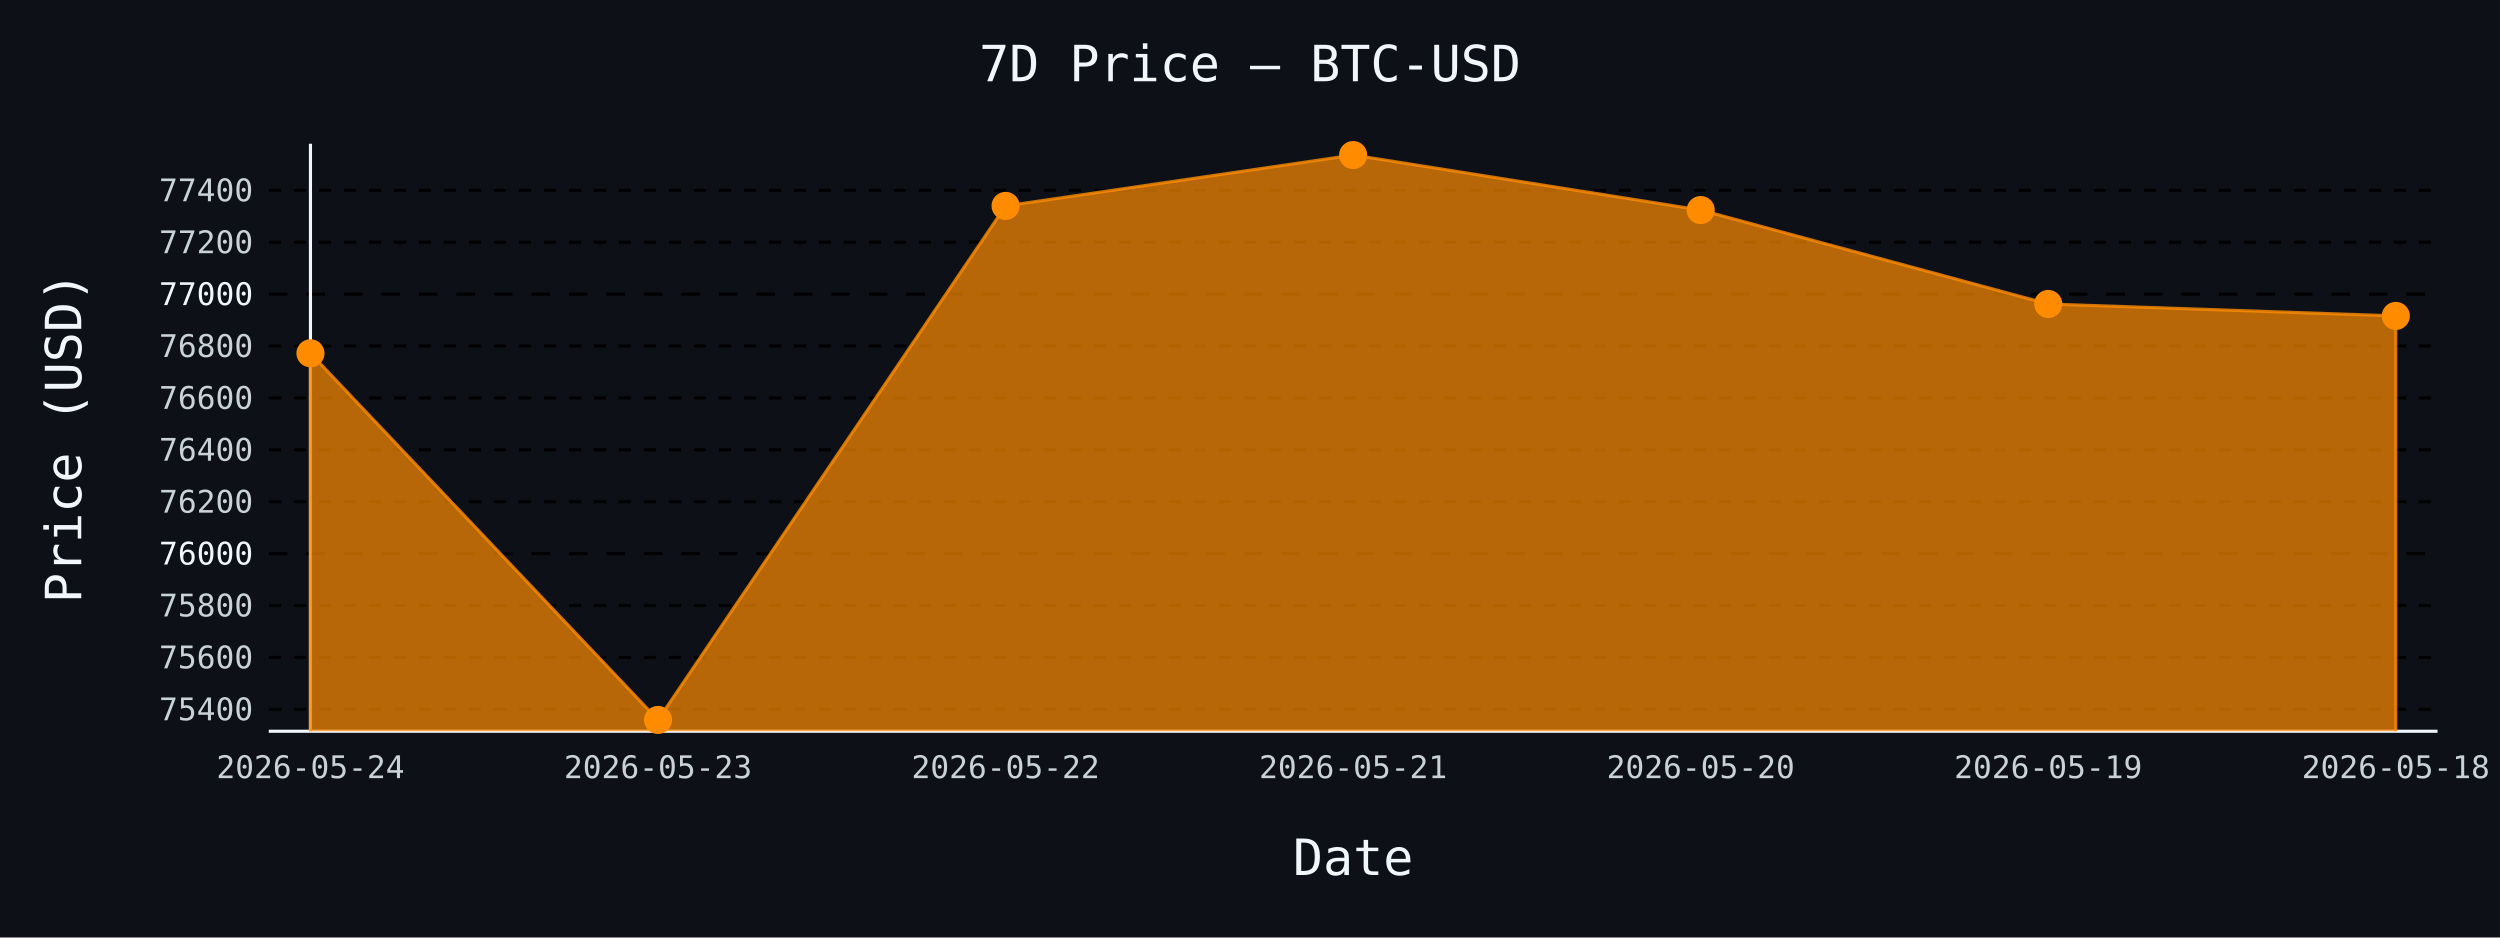
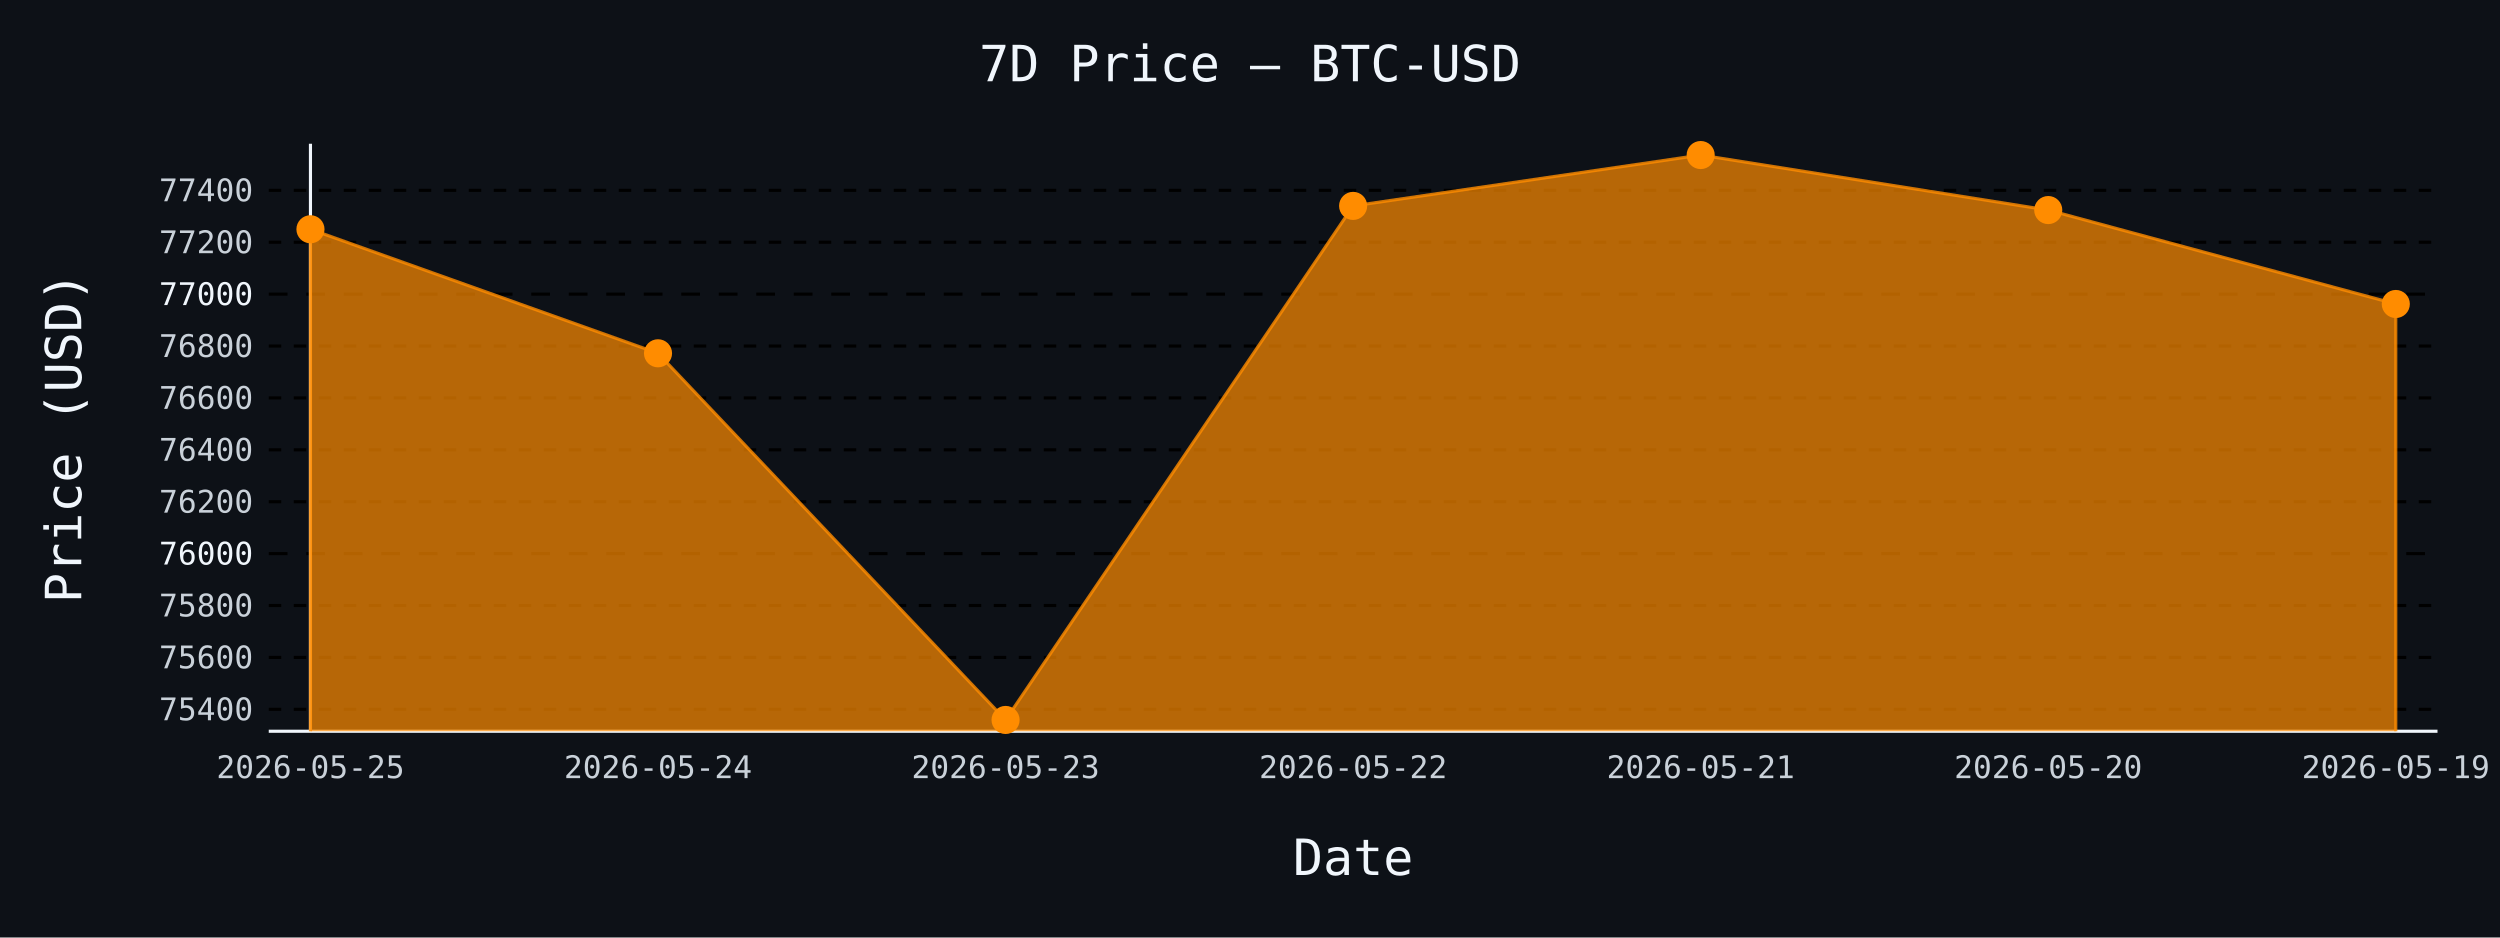
- <svg xmlns="http://www.w3.org/2000/svg" id="chart-d648fc4e-c122-48f5-8dda-d5f1e868a118" class="pygal-chart" viewBox="0 0 800 300">
+ <svg xmlns="http://www.w3.org/2000/svg" id="chart-34eb1968-79ff-4ad7-9731-d8c72634120d" class="pygal-chart" viewBox="0 0 800 300">
  <defs>
-     <style type="text/css">#chart-d648fc4e-c122-48f5-8dda-d5f1e868a118{-webkit-user-select:none;-webkit-font-smoothing:antialiased;font-family:monospace}#chart-d648fc4e-c122-48f5-8dda-d5f1e868a118 .title{font-family:monospace;font-size:16px}#chart-d648fc4e-c122-48f5-8dda-d5f1e868a118 .legends .legend text{font-family:monospace;font-size:14px}#chart-d648fc4e-c122-48f5-8dda-d5f1e868a118 .axis text{font-family:monospace;font-size:10px}#chart-d648fc4e-c122-48f5-8dda-d5f1e868a118 .axis text.major{font-family:monospace;font-size:10px}#chart-d648fc4e-c122-48f5-8dda-d5f1e868a118 .text-overlay text.value{font-family:monospace;font-size:16px}#chart-d648fc4e-c122-48f5-8dda-d5f1e868a118 .text-overlay text.label{font-family:monospace;font-size:10px}#chart-d648fc4e-c122-48f5-8dda-d5f1e868a118 .tooltip{font-family:monospace;font-size:14px}#chart-d648fc4e-c122-48f5-8dda-d5f1e868a118 text.no_data{font-family:monospace;font-size:64px}
- #chart-d648fc4e-c122-48f5-8dda-d5f1e868a118{background-color:#0d1117}#chart-d648fc4e-c122-48f5-8dda-d5f1e868a118 path,#chart-d648fc4e-c122-48f5-8dda-d5f1e868a118 line,#chart-d648fc4e-c122-48f5-8dda-d5f1e868a118 rect,#chart-d648fc4e-c122-48f5-8dda-d5f1e868a118 circle{-webkit-transition:150ms;-moz-transition:150ms;transition:150ms}#chart-d648fc4e-c122-48f5-8dda-d5f1e868a118 .graph &gt; .background{fill:#0d1117}#chart-d648fc4e-c122-48f5-8dda-d5f1e868a118 .plot &gt; .background{fill:#0d1117}#chart-d648fc4e-c122-48f5-8dda-d5f1e868a118 .graph{fill:#c9d1d9}#chart-d648fc4e-c122-48f5-8dda-d5f1e868a118 text.no_data{fill:#f0f6fc}#chart-d648fc4e-c122-48f5-8dda-d5f1e868a118 .title{fill:#f0f6fc}#chart-d648fc4e-c122-48f5-8dda-d5f1e868a118 .legends .legend text{fill:#c9d1d9}#chart-d648fc4e-c122-48f5-8dda-d5f1e868a118 .legends .legend:hover text{fill:#f0f6fc}#chart-d648fc4e-c122-48f5-8dda-d5f1e868a118 .axis .line{stroke:#f0f6fc}#chart-d648fc4e-c122-48f5-8dda-d5f1e868a118 .axis .guide.line{stroke:#8b949e}#chart-d648fc4e-c122-48f5-8dda-d5f1e868a118 .axis .major.line{stroke:#c9d1d9}#chart-d648fc4e-c122-48f5-8dda-d5f1e868a118 .axis text.major{fill:#f0f6fc}#chart-d648fc4e-c122-48f5-8dda-d5f1e868a118 .axis.y .guides:hover .guide.line,#chart-d648fc4e-c122-48f5-8dda-d5f1e868a118 .line-graph .axis.x .guides:hover .guide.line,#chart-d648fc4e-c122-48f5-8dda-d5f1e868a118 .stackedline-graph .axis.x .guides:hover .guide.line,#chart-d648fc4e-c122-48f5-8dda-d5f1e868a118 .xy-graph .axis.x .guides:hover .guide.line{stroke:#f0f6fc}#chart-d648fc4e-c122-48f5-8dda-d5f1e868a118 .axis .guides:hover text{fill:#f0f6fc}#chart-d648fc4e-c122-48f5-8dda-d5f1e868a118 .reactive{fill-opacity:.7;stroke-opacity:.8;stroke-width:1}#chart-d648fc4e-c122-48f5-8dda-d5f1e868a118 .ci{stroke:#c9d1d9}#chart-d648fc4e-c122-48f5-8dda-d5f1e868a118 .reactive.active,#chart-d648fc4e-c122-48f5-8dda-d5f1e868a118 .active .reactive{fill-opacity:.8;stroke-opacity:.9;stroke-width:4}#chart-d648fc4e-c122-48f5-8dda-d5f1e868a118 .ci .reactive.active{stroke-width:1.5}#chart-d648fc4e-c122-48f5-8dda-d5f1e868a118 .series text{fill:#f0f6fc}#chart-d648fc4e-c122-48f5-8dda-d5f1e868a118 .tooltip rect{fill:#0d1117;stroke:#f0f6fc;-webkit-transition:opacity 150ms;-moz-transition:opacity 150ms;transition:opacity 150ms}#chart-d648fc4e-c122-48f5-8dda-d5f1e868a118 .tooltip .label{fill:#c9d1d9}#chart-d648fc4e-c122-48f5-8dda-d5f1e868a118 .tooltip .label{fill:#c9d1d9}#chart-d648fc4e-c122-48f5-8dda-d5f1e868a118 .tooltip .legend{font-size:.8em;fill:#8b949e}#chart-d648fc4e-c122-48f5-8dda-d5f1e868a118 .tooltip .x_label{font-size:.6em;fill:#f0f6fc}#chart-d648fc4e-c122-48f5-8dda-d5f1e868a118 .tooltip .xlink{font-size:.5em;text-decoration:underline}#chart-d648fc4e-c122-48f5-8dda-d5f1e868a118 .tooltip .value{font-size:1.5em}#chart-d648fc4e-c122-48f5-8dda-d5f1e868a118 .bound{font-size:.5em}#chart-d648fc4e-c122-48f5-8dda-d5f1e868a118 .max-value{font-size:.75em;fill:#8b949e}#chart-d648fc4e-c122-48f5-8dda-d5f1e868a118 .map-element{fill:#0d1117;stroke:#8b949e !important}#chart-d648fc4e-c122-48f5-8dda-d5f1e868a118 .map-element .reactive{fill-opacity:inherit;stroke-opacity:inherit}#chart-d648fc4e-c122-48f5-8dda-d5f1e868a118 .color-0,#chart-d648fc4e-c122-48f5-8dda-d5f1e868a118 .color-0 a:visited{stroke:#ff8c00;fill:#ff8c00}#chart-d648fc4e-c122-48f5-8dda-d5f1e868a118 .text-overlay .color-0 text{fill:black}
- #chart-d648fc4e-c122-48f5-8dda-d5f1e868a118 text.no_data{text-anchor:middle}#chart-d648fc4e-c122-48f5-8dda-d5f1e868a118 .guide.line{fill:none}#chart-d648fc4e-c122-48f5-8dda-d5f1e868a118 .centered{text-anchor:middle}#chart-d648fc4e-c122-48f5-8dda-d5f1e868a118 .title{text-anchor:middle}#chart-d648fc4e-c122-48f5-8dda-d5f1e868a118 .legends .legend text{fill-opacity:1}#chart-d648fc4e-c122-48f5-8dda-d5f1e868a118 .axis.x text{text-anchor:middle}#chart-d648fc4e-c122-48f5-8dda-d5f1e868a118 .axis.x:not(.web) text[transform]{text-anchor:start}#chart-d648fc4e-c122-48f5-8dda-d5f1e868a118 .axis.x:not(.web) text[transform].backwards{text-anchor:end}#chart-d648fc4e-c122-48f5-8dda-d5f1e868a118 .axis.y text{text-anchor:end}#chart-d648fc4e-c122-48f5-8dda-d5f1e868a118 .axis.y text[transform].backwards{text-anchor:start}#chart-d648fc4e-c122-48f5-8dda-d5f1e868a118 .axis.y2 text{text-anchor:start}#chart-d648fc4e-c122-48f5-8dda-d5f1e868a118 .axis.y2 text[transform].backwards{text-anchor:end}#chart-d648fc4e-c122-48f5-8dda-d5f1e868a118 .axis .guide.line{stroke-dasharray:4,4;stroke:black}#chart-d648fc4e-c122-48f5-8dda-d5f1e868a118 .axis .major.guide.line{stroke-dasharray:6,6;stroke:black}#chart-d648fc4e-c122-48f5-8dda-d5f1e868a118 .horizontal .axis.y .guide.line,#chart-d648fc4e-c122-48f5-8dda-d5f1e868a118 .horizontal .axis.y2 .guide.line,#chart-d648fc4e-c122-48f5-8dda-d5f1e868a118 .vertical .axis.x .guide.line{opacity:0}#chart-d648fc4e-c122-48f5-8dda-d5f1e868a118 .horizontal .axis.always_show .guide.line,#chart-d648fc4e-c122-48f5-8dda-d5f1e868a118 .vertical .axis.always_show .guide.line{opacity:1 !important}#chart-d648fc4e-c122-48f5-8dda-d5f1e868a118 .axis.y .guides:hover .guide.line,#chart-d648fc4e-c122-48f5-8dda-d5f1e868a118 .axis.y2 .guides:hover .guide.line,#chart-d648fc4e-c122-48f5-8dda-d5f1e868a118 .axis.x .guides:hover .guide.line{opacity:1}#chart-d648fc4e-c122-48f5-8dda-d5f1e868a118 .axis .guides:hover text{opacity:1}#chart-d648fc4e-c122-48f5-8dda-d5f1e868a118 .nofill{fill:none}#chart-d648fc4e-c122-48f5-8dda-d5f1e868a118 .subtle-fill{fill-opacity:.2}#chart-d648fc4e-c122-48f5-8dda-d5f1e868a118 .dot{stroke-width:1px;fill-opacity:1;stroke-opacity:1}#chart-d648fc4e-c122-48f5-8dda-d5f1e868a118 .dot.active{stroke-width:5px}#chart-d648fc4e-c122-48f5-8dda-d5f1e868a118 .dot.negative{fill:transparent}#chart-d648fc4e-c122-48f5-8dda-d5f1e868a118 text,#chart-d648fc4e-c122-48f5-8dda-d5f1e868a118 tspan{stroke:none !important}#chart-d648fc4e-c122-48f5-8dda-d5f1e868a118 .series text.active{opacity:1}#chart-d648fc4e-c122-48f5-8dda-d5f1e868a118 .tooltip rect{fill-opacity:.95;stroke-width:.5}#chart-d648fc4e-c122-48f5-8dda-d5f1e868a118 .tooltip text{fill-opacity:1}#chart-d648fc4e-c122-48f5-8dda-d5f1e868a118 .showable{visibility:hidden}#chart-d648fc4e-c122-48f5-8dda-d5f1e868a118 .showable.shown{visibility:visible}#chart-d648fc4e-c122-48f5-8dda-d5f1e868a118 .gauge-background{fill:rgba(229,229,229,1);stroke:none}#chart-d648fc4e-c122-48f5-8dda-d5f1e868a118 .bg-lines{stroke:#0d1117;stroke-width:2px}</style>
+     <style type="text/css">#chart-34eb1968-79ff-4ad7-9731-d8c72634120d{-webkit-user-select:none;-webkit-font-smoothing:antialiased;font-family:monospace}#chart-34eb1968-79ff-4ad7-9731-d8c72634120d .title{font-family:monospace;font-size:16px}#chart-34eb1968-79ff-4ad7-9731-d8c72634120d .legends .legend text{font-family:monospace;font-size:14px}#chart-34eb1968-79ff-4ad7-9731-d8c72634120d .axis text{font-family:monospace;font-size:10px}#chart-34eb1968-79ff-4ad7-9731-d8c72634120d .axis text.major{font-family:monospace;font-size:10px}#chart-34eb1968-79ff-4ad7-9731-d8c72634120d .text-overlay text.value{font-family:monospace;font-size:16px}#chart-34eb1968-79ff-4ad7-9731-d8c72634120d .text-overlay text.label{font-family:monospace;font-size:10px}#chart-34eb1968-79ff-4ad7-9731-d8c72634120d .tooltip{font-family:monospace;font-size:14px}#chart-34eb1968-79ff-4ad7-9731-d8c72634120d text.no_data{font-family:monospace;font-size:64px}
+ #chart-34eb1968-79ff-4ad7-9731-d8c72634120d{background-color:#0d1117}#chart-34eb1968-79ff-4ad7-9731-d8c72634120d path,#chart-34eb1968-79ff-4ad7-9731-d8c72634120d line,#chart-34eb1968-79ff-4ad7-9731-d8c72634120d rect,#chart-34eb1968-79ff-4ad7-9731-d8c72634120d circle{-webkit-transition:150ms;-moz-transition:150ms;transition:150ms}#chart-34eb1968-79ff-4ad7-9731-d8c72634120d .graph &gt; .background{fill:#0d1117}#chart-34eb1968-79ff-4ad7-9731-d8c72634120d .plot &gt; .background{fill:#0d1117}#chart-34eb1968-79ff-4ad7-9731-d8c72634120d .graph{fill:#c9d1d9}#chart-34eb1968-79ff-4ad7-9731-d8c72634120d text.no_data{fill:#f0f6fc}#chart-34eb1968-79ff-4ad7-9731-d8c72634120d .title{fill:#f0f6fc}#chart-34eb1968-79ff-4ad7-9731-d8c72634120d .legends .legend text{fill:#c9d1d9}#chart-34eb1968-79ff-4ad7-9731-d8c72634120d .legends .legend:hover text{fill:#f0f6fc}#chart-34eb1968-79ff-4ad7-9731-d8c72634120d .axis .line{stroke:#f0f6fc}#chart-34eb1968-79ff-4ad7-9731-d8c72634120d .axis .guide.line{stroke:#8b949e}#chart-34eb1968-79ff-4ad7-9731-d8c72634120d .axis .major.line{stroke:#c9d1d9}#chart-34eb1968-79ff-4ad7-9731-d8c72634120d .axis text.major{fill:#f0f6fc}#chart-34eb1968-79ff-4ad7-9731-d8c72634120d .axis.y .guides:hover .guide.line,#chart-34eb1968-79ff-4ad7-9731-d8c72634120d .line-graph .axis.x .guides:hover .guide.line,#chart-34eb1968-79ff-4ad7-9731-d8c72634120d .stackedline-graph .axis.x .guides:hover .guide.line,#chart-34eb1968-79ff-4ad7-9731-d8c72634120d .xy-graph .axis.x .guides:hover .guide.line{stroke:#f0f6fc}#chart-34eb1968-79ff-4ad7-9731-d8c72634120d .axis .guides:hover text{fill:#f0f6fc}#chart-34eb1968-79ff-4ad7-9731-d8c72634120d .reactive{fill-opacity:.7;stroke-opacity:.8;stroke-width:1}#chart-34eb1968-79ff-4ad7-9731-d8c72634120d .ci{stroke:#c9d1d9}#chart-34eb1968-79ff-4ad7-9731-d8c72634120d .reactive.active,#chart-34eb1968-79ff-4ad7-9731-d8c72634120d .active .reactive{fill-opacity:.8;stroke-opacity:.9;stroke-width:4}#chart-34eb1968-79ff-4ad7-9731-d8c72634120d .ci .reactive.active{stroke-width:1.5}#chart-34eb1968-79ff-4ad7-9731-d8c72634120d .series text{fill:#f0f6fc}#chart-34eb1968-79ff-4ad7-9731-d8c72634120d .tooltip rect{fill:#0d1117;stroke:#f0f6fc;-webkit-transition:opacity 150ms;-moz-transition:opacity 150ms;transition:opacity 150ms}#chart-34eb1968-79ff-4ad7-9731-d8c72634120d .tooltip .label{fill:#c9d1d9}#chart-34eb1968-79ff-4ad7-9731-d8c72634120d .tooltip .label{fill:#c9d1d9}#chart-34eb1968-79ff-4ad7-9731-d8c72634120d .tooltip .legend{font-size:.8em;fill:#8b949e}#chart-34eb1968-79ff-4ad7-9731-d8c72634120d .tooltip .x_label{font-size:.6em;fill:#f0f6fc}#chart-34eb1968-79ff-4ad7-9731-d8c72634120d .tooltip .xlink{font-size:.5em;text-decoration:underline}#chart-34eb1968-79ff-4ad7-9731-d8c72634120d .tooltip .value{font-size:1.5em}#chart-34eb1968-79ff-4ad7-9731-d8c72634120d .bound{font-size:.5em}#chart-34eb1968-79ff-4ad7-9731-d8c72634120d .max-value{font-size:.75em;fill:#8b949e}#chart-34eb1968-79ff-4ad7-9731-d8c72634120d .map-element{fill:#0d1117;stroke:#8b949e !important}#chart-34eb1968-79ff-4ad7-9731-d8c72634120d .map-element .reactive{fill-opacity:inherit;stroke-opacity:inherit}#chart-34eb1968-79ff-4ad7-9731-d8c72634120d .color-0,#chart-34eb1968-79ff-4ad7-9731-d8c72634120d .color-0 a:visited{stroke:#ff8c00;fill:#ff8c00}#chart-34eb1968-79ff-4ad7-9731-d8c72634120d .text-overlay .color-0 text{fill:black}
+ #chart-34eb1968-79ff-4ad7-9731-d8c72634120d text.no_data{text-anchor:middle}#chart-34eb1968-79ff-4ad7-9731-d8c72634120d .guide.line{fill:none}#chart-34eb1968-79ff-4ad7-9731-d8c72634120d .centered{text-anchor:middle}#chart-34eb1968-79ff-4ad7-9731-d8c72634120d .title{text-anchor:middle}#chart-34eb1968-79ff-4ad7-9731-d8c72634120d .legends .legend text{fill-opacity:1}#chart-34eb1968-79ff-4ad7-9731-d8c72634120d .axis.x text{text-anchor:middle}#chart-34eb1968-79ff-4ad7-9731-d8c72634120d .axis.x:not(.web) text[transform]{text-anchor:start}#chart-34eb1968-79ff-4ad7-9731-d8c72634120d .axis.x:not(.web) text[transform].backwards{text-anchor:end}#chart-34eb1968-79ff-4ad7-9731-d8c72634120d .axis.y text{text-anchor:end}#chart-34eb1968-79ff-4ad7-9731-d8c72634120d .axis.y text[transform].backwards{text-anchor:start}#chart-34eb1968-79ff-4ad7-9731-d8c72634120d .axis.y2 text{text-anchor:start}#chart-34eb1968-79ff-4ad7-9731-d8c72634120d .axis.y2 text[transform].backwards{text-anchor:end}#chart-34eb1968-79ff-4ad7-9731-d8c72634120d .axis .guide.line{stroke-dasharray:4,4;stroke:black}#chart-34eb1968-79ff-4ad7-9731-d8c72634120d .axis .major.guide.line{stroke-dasharray:6,6;stroke:black}#chart-34eb1968-79ff-4ad7-9731-d8c72634120d .horizontal .axis.y .guide.line,#chart-34eb1968-79ff-4ad7-9731-d8c72634120d .horizontal .axis.y2 .guide.line,#chart-34eb1968-79ff-4ad7-9731-d8c72634120d .vertical .axis.x .guide.line{opacity:0}#chart-34eb1968-79ff-4ad7-9731-d8c72634120d .horizontal .axis.always_show .guide.line,#chart-34eb1968-79ff-4ad7-9731-d8c72634120d .vertical .axis.always_show .guide.line{opacity:1 !important}#chart-34eb1968-79ff-4ad7-9731-d8c72634120d .axis.y .guides:hover .guide.line,#chart-34eb1968-79ff-4ad7-9731-d8c72634120d .axis.y2 .guides:hover .guide.line,#chart-34eb1968-79ff-4ad7-9731-d8c72634120d .axis.x .guides:hover .guide.line{opacity:1}#chart-34eb1968-79ff-4ad7-9731-d8c72634120d .axis .guides:hover text{opacity:1}#chart-34eb1968-79ff-4ad7-9731-d8c72634120d .nofill{fill:none}#chart-34eb1968-79ff-4ad7-9731-d8c72634120d .subtle-fill{fill-opacity:.2}#chart-34eb1968-79ff-4ad7-9731-d8c72634120d .dot{stroke-width:1px;fill-opacity:1;stroke-opacity:1}#chart-34eb1968-79ff-4ad7-9731-d8c72634120d .dot.active{stroke-width:5px}#chart-34eb1968-79ff-4ad7-9731-d8c72634120d .dot.negative{fill:transparent}#chart-34eb1968-79ff-4ad7-9731-d8c72634120d text,#chart-34eb1968-79ff-4ad7-9731-d8c72634120d tspan{stroke:none !important}#chart-34eb1968-79ff-4ad7-9731-d8c72634120d .series text.active{opacity:1}#chart-34eb1968-79ff-4ad7-9731-d8c72634120d .tooltip rect{fill-opacity:.95;stroke-width:.5}#chart-34eb1968-79ff-4ad7-9731-d8c72634120d .tooltip text{fill-opacity:1}#chart-34eb1968-79ff-4ad7-9731-d8c72634120d .showable{visibility:hidden}#chart-34eb1968-79ff-4ad7-9731-d8c72634120d .showable.shown{visibility:visible}#chart-34eb1968-79ff-4ad7-9731-d8c72634120d .gauge-background{fill:rgba(229,229,229,1);stroke:none}#chart-34eb1968-79ff-4ad7-9731-d8c72634120d .bg-lines{stroke:#0d1117;stroke-width:2px}</style>
  </defs>
  <g class="graph line-graph vertical">
    <rect x="0" y="0" width="800" height="300" class="background" />
    <g transform="translate(86, 46)" class="plot">
      <rect x="0" y="0" width="694.0" height="188" class="background" />
      <g class="axis y always_show">
        <path d="M0 188 h694" class="line" />
        <g class="guides">
          <path d="M0 180.98 h694" class="guide line" />
          <text x="-5" y="184.48" class="">75400</text>
        </g>
        <g class="guides">
          <path d="M0 164.373 h694" class="guide line" />
          <text x="-5" y="167.873" class="">75600</text>
        </g>
        <g class="guides">
          <path d="M0 147.766 h694" class="guide line" />
          <text x="-5" y="151.266" class="">75800</text>
        </g>
        <g class="guides">
          <path d="M0 131.159 h694" class="major guide line" />
          <text x="-5" y="134.659" class="major">76000</text>
        </g>
        <g class="guides">
          <path d="M0 114.551 h694" class="guide line" />
          <text x="-5" y="118.051" class="">76200</text>
        </g>
        <g class="guides">
          <path d="M0 97.944 h694" class="guide line" />
          <text x="-5" y="101.444" class="">76400</text>
        </g>
        <g class="guides">
          <path d="M0 81.337 h694" class="guide line" />
          <text x="-5" y="84.837" class="">76600</text>
        </g>
        <g class="guides">
          <path d="M0 64.73 h694" class="guide line" />
          <text x="-5" y="68.23" class="">76800</text>
        </g>
        <g class="guides">
          <path d="M0 48.123 h694" class="major guide line" />
          <text x="-5" y="51.623" class="major">77000</text>
        </g>
        <g class="guides">
          <path d="M0 31.515 h694" class="guide line" />
          <text x="-5" y="35.015" class="">77200</text>
        </g>
        <g class="guides">
          <path d="M0 14.908 h694" class="guide line" />
          <text x="-5" y="18.408" class="">77400</text>
        </g>
      </g>
      <g class="axis x">
        <g class="guides">
          <path d="M13.346 0 v188" class="line" />
-           <text x="13.346" y="203.0" class="">2026-05-24</text>
+           <text x="13.346" y="203.0" class="">2026-05-25</text>
        </g>
        <g class="guides">
          <path d="M124.564 0 v188" class="guide line" />
-           <text x="124.564" y="203.0" class="">2026-05-23</text>
+           <text x="124.564" y="203.0" class="">2026-05-24</text>
        </g>
        <g class="guides">
          <path d="M235.782 0 v188" class="guide line" />
-           <text x="235.782" y="203.0" class="">2026-05-22</text>
+           <text x="235.782" y="203.0" class="">2026-05-23</text>
        </g>
        <g class="guides">
          <path d="M347 0 v188" class="guide line" />
-           <text x="347.0" y="203.0" class="">2026-05-21</text>
+           <text x="347.0" y="203.0" class="">2026-05-22</text>
        </g>
        <g class="guides">
          <path d="M458.218 0 v188" class="guide line" />
-           <text x="458.218" y="203.0" class="">2026-05-20</text>
+           <text x="458.218" y="203.0" class="">2026-05-21</text>
        </g>
        <g class="guides">
          <path d="M569.436 0 v188" class="guide line" />
-           <text x="569.436" y="203.0" class="">2026-05-19</text>
+           <text x="569.436" y="203.0" class="">2026-05-20</text>
        </g>
        <g class="guides">
          <path d="M680.654 0 v188" class="guide line" />
-           <text x="680.654" y="203.0" class="">2026-05-18</text>
+           <text x="680.654" y="203.0" class="">2026-05-19</text>
        </g>
      </g>
      <g class="series serie-0 color-0">
-         <path d="M13.346 188 L13.346 67.055 124.564 184.385 235.782 19.89 347 3.615 458.218 21.219 569.436 51.278 680.654 55.098 680.654 188" class="line reactive" />
+         <path d="M13.346 188 L13.346 27.364 124.564 67.055 235.782 184.385 347 19.89 458.218 3.615 569.436 21.219 680.654 51.278 680.654 188" class="line reactive" />
      </g>
    </g>
    <g class="titles">
      <text x="400.0" y="26" class="title plot_title">7D Price — BTC-USD</text>
      <text x="433.0" y="280" class="title">Date</text>
      <text x="0" y="166.0" class="title" transform="rotate(-90 0 140)">Price (USD)</text>
    </g>
    <g transform="translate(86, 46)" class="plot overlay">
      <g class="series serie-0 color-0">
        <g class="dots">
-           <circle cx="13.346" cy="67.055" r="4" class="dot reactive tooltip-trigger" />
+           <circle cx="13.346" cy="27.364" r="4" class="dot reactive tooltip-trigger" />
        </g>
        <g class="dots">
-           <circle cx="124.564" cy="184.385" r="4" class="dot reactive tooltip-trigger" />
+           <circle cx="124.564" cy="67.055" r="4" class="dot reactive tooltip-trigger" />
        </g>
        <g class="dots">
-           <circle cx="235.782" cy="19.89" r="4" class="dot reactive tooltip-trigger" />
+           <circle cx="235.782" cy="184.385" r="4" class="dot reactive tooltip-trigger" />
        </g>
        <g class="dots">
-           <circle cx="347.0" cy="3.615" r="4" class="dot reactive tooltip-trigger" />
+           <circle cx="347.0" cy="19.89" r="4" class="dot reactive tooltip-trigger" />
        </g>
        <g class="dots">
-           <circle cx="458.218" cy="21.219" r="4" class="dot reactive tooltip-trigger" />
+           <circle cx="458.218" cy="3.615" r="4" class="dot reactive tooltip-trigger" />
        </g>
        <g class="dots">
-           <circle cx="569.436" cy="51.278" r="4" class="dot reactive tooltip-trigger" />
+           <circle cx="569.436" cy="21.219" r="4" class="dot reactive tooltip-trigger" />
        </g>
        <g class="dots">
-           <circle cx="680.654" cy="55.098" r="4" class="dot reactive tooltip-trigger" />
+           <circle cx="680.654" cy="51.278" r="4" class="dot reactive tooltip-trigger" />
        </g>
      </g>
    </g>
    <g transform="translate(86, 46)" class="plot text-overlay">
      <g class="series serie-0 color-0" />
    </g>
    <g transform="translate(86, 46)" class="plot tooltip-overlay">
      <g transform="translate(0 0)" style="opacity: 0" class="tooltip">
        <rect rx="0" ry="0" width="0" height="0" class="tooltip-box" />
        <g class="text" />
      </g>
    </g>
  </g>
</svg>
